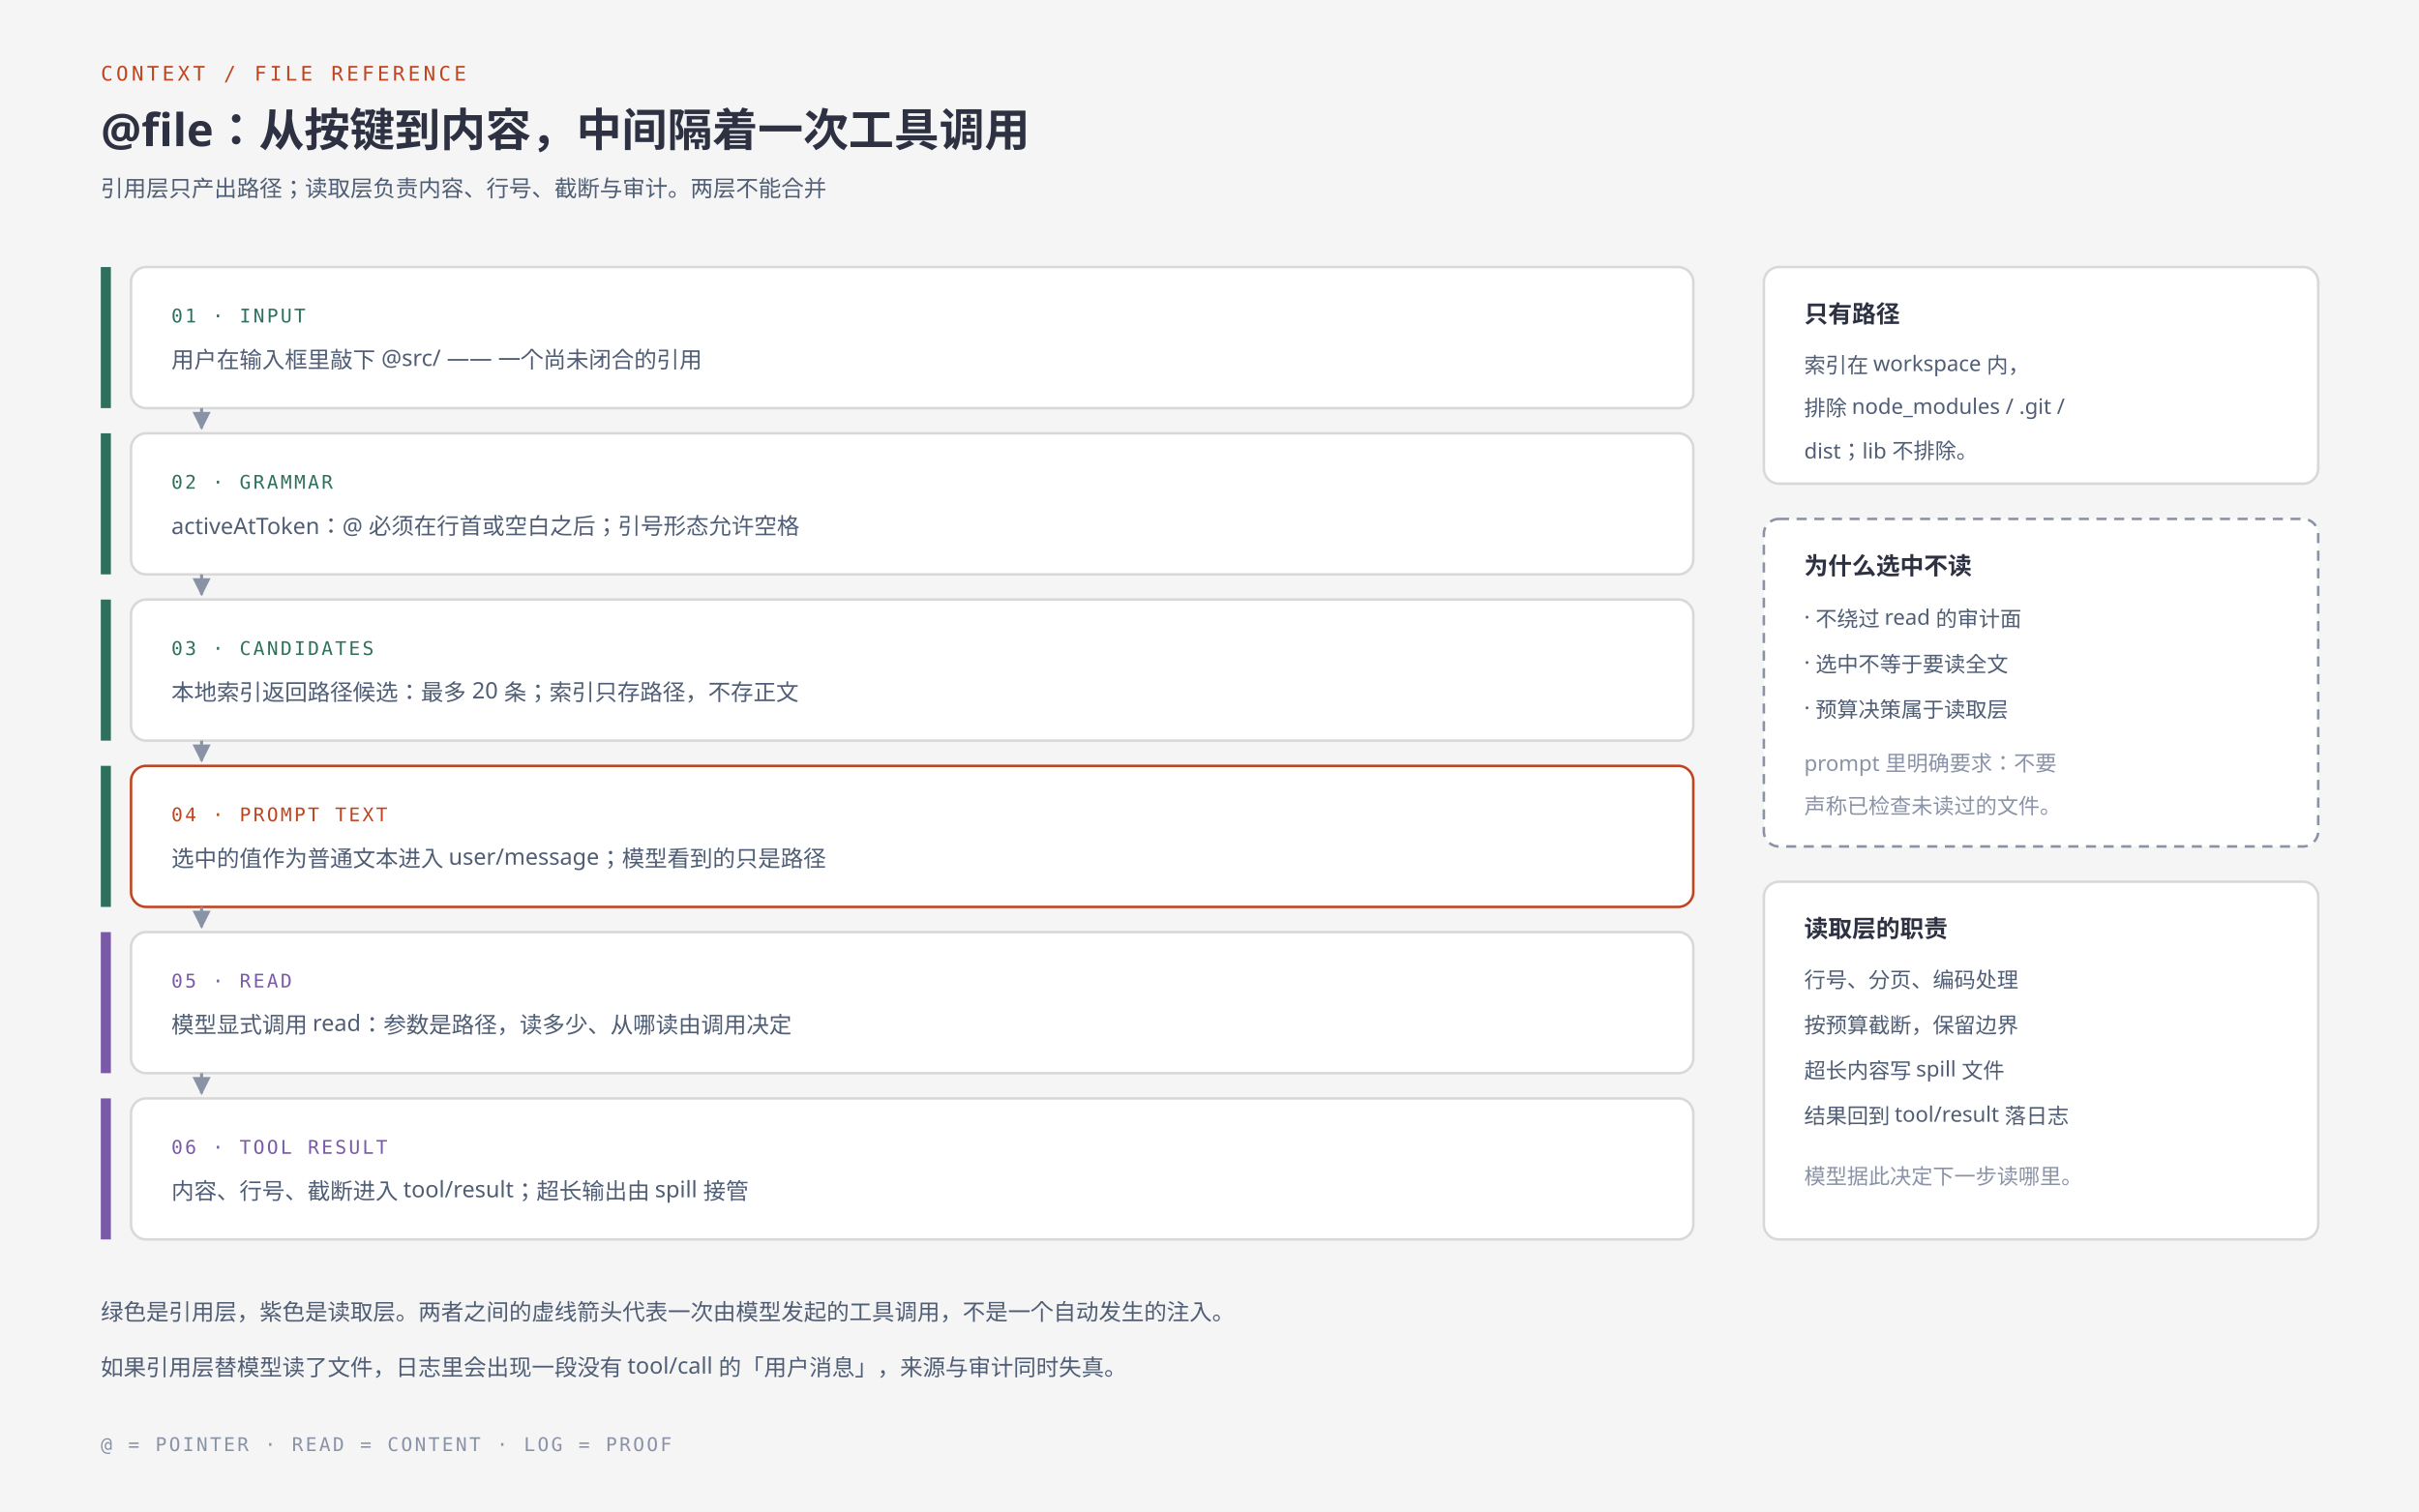
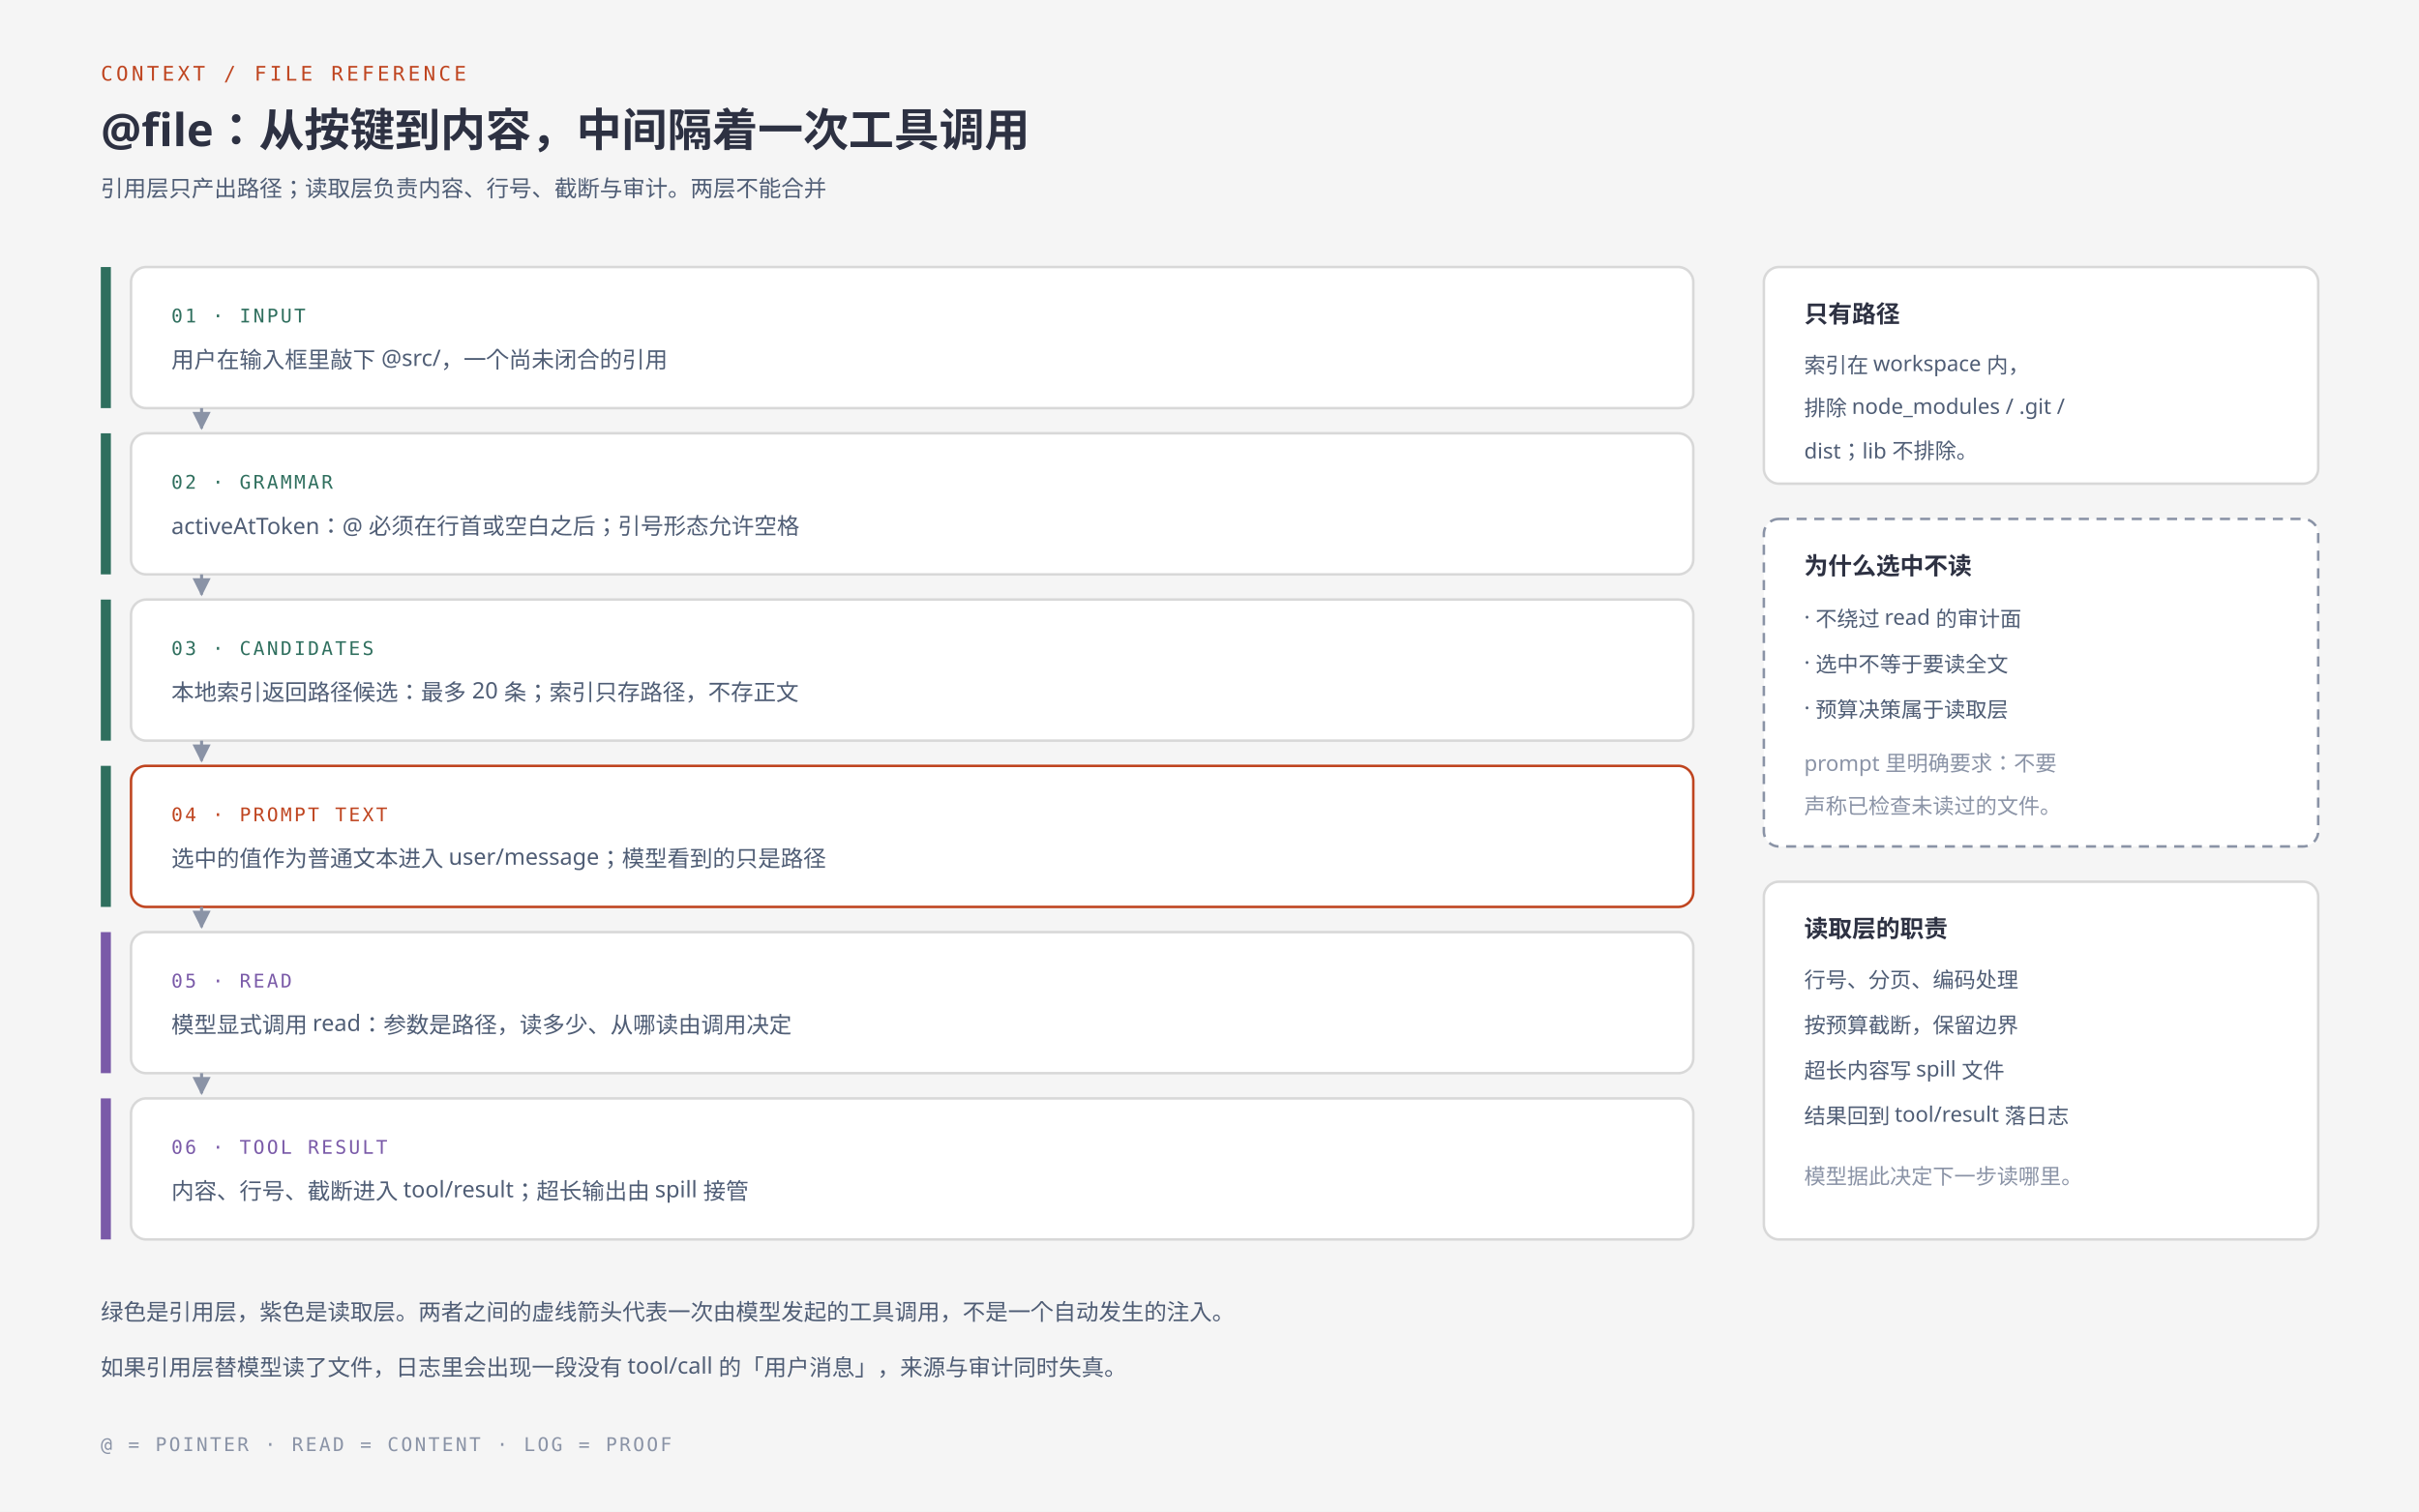
<svg xmlns="http://www.w3.org/2000/svg" width="960" height="600" viewBox="0 0 960 600" role="img" aria-labelledby="f04-d18d-title f04-d18d-desc">
  <defs>
    <marker id="f04-m18d" viewBox="0 0 10 10" refX="9" refY="5" markerWidth="6" markerHeight="6" orient="auto-start-reverse">
      <path d="M0,0 L10,5 L0,10 z" fill="#8a93a6" />
    </marker>
  </defs>
  <rect width="100%" height="100%" fill="#f5f5f5" />
  <text x="40" y="32" font-family="'Geist Mono','SF Mono',ui-monospace,monospace" font-size="8" letter-spacing="0.16em" fill="#bf4520">CONTEXT / FILE REFERENCE</text>
  <text x="40" y="58" font-family="'Geist','PingFang SC','Noto Sans SC',system-ui,sans-serif" font-size="18" font-weight="600" fill="#2d3142">@file：从按键到内容，中间隔着一次工具调用</text>
  <text x="40" y="78" font-family="'Geist','PingFang SC','Noto Sans SC',system-ui,sans-serif" font-size="9" fill="#4f5d75">引用层只产出路径；读取层负责内容、行号、截断与审计。两层不能合并</text>
  <rect x="40" y="106" width="4" height="56" fill="#2f6f5e" />
  <rect x="52" y="106" width="620" height="56" rx="6" fill="#ffffff" stroke="#d8d8d8" />
  <text x="68" y="128" font-family="'Geist Mono','SF Mono',ui-monospace,monospace" font-size="7.5" letter-spacing="0.12em" fill="#2f6f5e">01 · INPUT</text>
-   <text x="68" y="146" font-family="'Geist','PingFang SC','Noto Sans SC',system-ui,sans-serif" font-size="9" fill="#4f5d75">用户在输入框里敲下 @src/ —— 一个尚未闭合的引用</text>
+   <text x="68" y="146" font-family="'Geist','PingFang SC','Noto Sans SC',system-ui,sans-serif" font-size="9" fill="#4f5d75">用户在输入框里敲下 @src/，一个尚未闭合的引用</text>
  <rect x="40" y="172" width="4" height="56" fill="#2f6f5e" />
  <rect x="52" y="172" width="620" height="56" rx="6" fill="#ffffff" stroke="#d8d8d8" />
  <text x="68" y="194" font-family="'Geist Mono','SF Mono',ui-monospace,monospace" font-size="7.5" letter-spacing="0.12em" fill="#2f6f5e">02 · GRAMMAR</text>
  <text x="68" y="212" font-family="'Geist','PingFang SC','Noto Sans SC',system-ui,sans-serif" font-size="9" fill="#4f5d75">activeAtToken：@ 必须在行首或空白之后；引号形态允许空格</text>
  <rect x="40" y="238" width="4" height="56" fill="#2f6f5e" />
  <rect x="52" y="238" width="620" height="56" rx="6" fill="#ffffff" stroke="#d8d8d8" />
  <text x="68" y="260" font-family="'Geist Mono','SF Mono',ui-monospace,monospace" font-size="7.5" letter-spacing="0.12em" fill="#2f6f5e">03 · CANDIDATES</text>
  <text x="68" y="278" font-family="'Geist','PingFang SC','Noto Sans SC',system-ui,sans-serif" font-size="9" fill="#4f5d75">本地索引返回路径候选：最多 20 条；索引只存路径，不存正文</text>
  <rect x="40" y="304" width="4" height="56" fill="#2f6f5e" />
  <rect x="52" y="304" width="620" height="56" rx="6" fill="#ffffff" stroke="#bf4520" />
  <text x="68" y="326" font-family="'Geist Mono','SF Mono',ui-monospace,monospace" font-size="7.5" letter-spacing="0.12em" fill="#bf4520">04 · PROMPT TEXT</text>
  <text x="68" y="344" font-family="'Geist','PingFang SC','Noto Sans SC',system-ui,sans-serif" font-size="9" fill="#4f5d75">选中的值作为普通文本进入 user/message；模型看到的只是路径</text>
  <rect x="40" y="370" width="4" height="56" fill="#7a5aa8" />
  <rect x="52" y="370" width="620" height="56" rx="6" fill="#ffffff" stroke="#d8d8d8" />
  <text x="68" y="392" font-family="'Geist Mono','SF Mono',ui-monospace,monospace" font-size="7.5" letter-spacing="0.12em" fill="#7a5aa8">05 · READ</text>
  <text x="68" y="410" font-family="'Geist','PingFang SC','Noto Sans SC',system-ui,sans-serif" font-size="9" fill="#4f5d75">模型显式调用 read：参数是路径，读多少、从哪读由调用决定</text>
  <rect x="40" y="436" width="4" height="56" fill="#7a5aa8" />
  <rect x="52" y="436" width="620" height="56" rx="6" fill="#ffffff" stroke="#d8d8d8" />
  <text x="68" y="458" font-family="'Geist Mono','SF Mono',ui-monospace,monospace" font-size="7.5" letter-spacing="0.12em" fill="#7a5aa8">06 · TOOL RESULT</text>
  <text x="68" y="476" font-family="'Geist','PingFang SC','Noto Sans SC',system-ui,sans-serif" font-size="9" fill="#4f5d75">内容、行号、截断进入 tool/result；超长输出由 spill 接管</text>
  <line x1="80" y1="162" x2="80" y2="170" stroke="#8a93a6" stroke-width="1.2" marker-end="url(#f04-m18d)" />
  <line x1="80" y1="228" x2="80" y2="236" stroke="#8a93a6" stroke-width="1.2" marker-end="url(#f04-m18d)" />
  <line x1="80" y1="294" x2="80" y2="302" stroke="#8a93a6" stroke-width="1.2" marker-end="url(#f04-m18d)" />
  <line x1="80" y1="360" x2="80" y2="368" stroke="#8a93a6" stroke-width="1.2" stroke-dasharray="4 3" marker-end="url(#f04-m18d)" />
  <line x1="80" y1="426" x2="80" y2="434" stroke="#8a93a6" stroke-width="1.2" marker-end="url(#f04-m18d)" />
  <rect x="700" y="106" width="220" height="86" rx="6" fill="#ffffff" stroke="#d8d8d8" />
  <text x="716" y="128" font-family="'Geist','PingFang SC','Noto Sans SC',system-ui,sans-serif" font-size="9.5" font-weight="600" fill="#2d3142">只有路径</text>
  <text x="716" y="148" font-family="'Geist','PingFang SC','Noto Sans SC',system-ui,sans-serif" font-size="8.5" fill="#4f5d75">索引在 workspace 内，</text>
  <text x="716" y="165" font-family="'Geist','PingFang SC','Noto Sans SC',system-ui,sans-serif" font-size="8.5" fill="#4f5d75">排除 node_modules / .git /</text>
  <text x="716" y="182" font-family="'Geist','PingFang SC','Noto Sans SC',system-ui,sans-serif" font-size="8.5" fill="#4f5d75">dist；lib 不排除。</text>
  <rect x="700" y="206" width="220" height="130" rx="6" fill="#ffffff" stroke="#8a93a6" stroke-dasharray="4 3" />
  <text x="716" y="228" font-family="'Geist','PingFang SC','Noto Sans SC',system-ui,sans-serif" font-size="9.5" font-weight="600" fill="#2d3142">为什么选中不读</text>
  <text x="716" y="248" font-family="'Geist','PingFang SC','Noto Sans SC',system-ui,sans-serif" font-size="8.5" fill="#4f5d75">· 不绕过 read 的审计面</text>
  <text x="716" y="266" font-family="'Geist','PingFang SC','Noto Sans SC',system-ui,sans-serif" font-size="8.5" fill="#4f5d75">· 选中不等于要读全文</text>
  <text x="716" y="284" font-family="'Geist','PingFang SC','Noto Sans SC',system-ui,sans-serif" font-size="8.5" fill="#4f5d75">· 预算决策属于读取层</text>
  <text x="716" y="306" font-family="'Geist','PingFang SC','Noto Sans SC',system-ui,sans-serif" font-size="8.5" fill="#8a93a6">prompt 里明确要求：不要</text>
  <text x="716" y="323" font-family="'Geist','PingFang SC','Noto Sans SC',system-ui,sans-serif" font-size="8.5" fill="#8a93a6">声称已检查未读过的文件。</text>
  <rect x="700" y="350" width="220" height="142" rx="6" fill="#ffffff" stroke="#d8d8d8" />
  <text x="716" y="372" font-family="'Geist','PingFang SC','Noto Sans SC',system-ui,sans-serif" font-size="9.5" font-weight="600" fill="#2d3142">读取层的职责</text>
  <text x="716" y="392" font-family="'Geist','PingFang SC','Noto Sans SC',system-ui,sans-serif" font-size="8.5" fill="#4f5d75">行号、分页、编码处理</text>
  <text x="716" y="410" font-family="'Geist','PingFang SC','Noto Sans SC',system-ui,sans-serif" font-size="8.5" fill="#4f5d75">按预算截断，保留边界</text>
  <text x="716" y="428" font-family="'Geist','PingFang SC','Noto Sans SC',system-ui,sans-serif" font-size="8.5" fill="#4f5d75">超长内容写 spill 文件</text>
  <text x="716" y="446" font-family="'Geist','PingFang SC','Noto Sans SC',system-ui,sans-serif" font-size="8.5" fill="#4f5d75">结果回到 tool/result 落日志</text>
  <text x="716" y="470" font-family="'Geist','PingFang SC','Noto Sans SC',system-ui,sans-serif" font-size="8.5" fill="#8a93a6">模型据此决定下一步读哪里。</text>
  <text x="40" y="524" font-family="'Geist','PingFang SC','Noto Sans SC',system-ui,sans-serif" font-size="9" fill="#4f5d75">绿色是引用层，紫色是读取层。两者之间的虚线箭头代表一次由模型发起的工具调用，不是一个自动发生的注入。</text>
  <text x="40" y="546" font-family="'Geist','PingFang SC','Noto Sans SC',system-ui,sans-serif" font-size="9" fill="#4f5d75">如果引用层替模型读了文件，日志里会出现一段没有 tool/call 的「用户消息」，来源与审计同时失真。</text>
  <text x="40" y="576" font-family="'Geist Mono','SF Mono',ui-monospace,monospace" font-size="7.5" letter-spacing="0.12em" fill="#8a93a6">@ = POINTER · READ = CONTENT · LOG = PROOF</text>
</svg>
